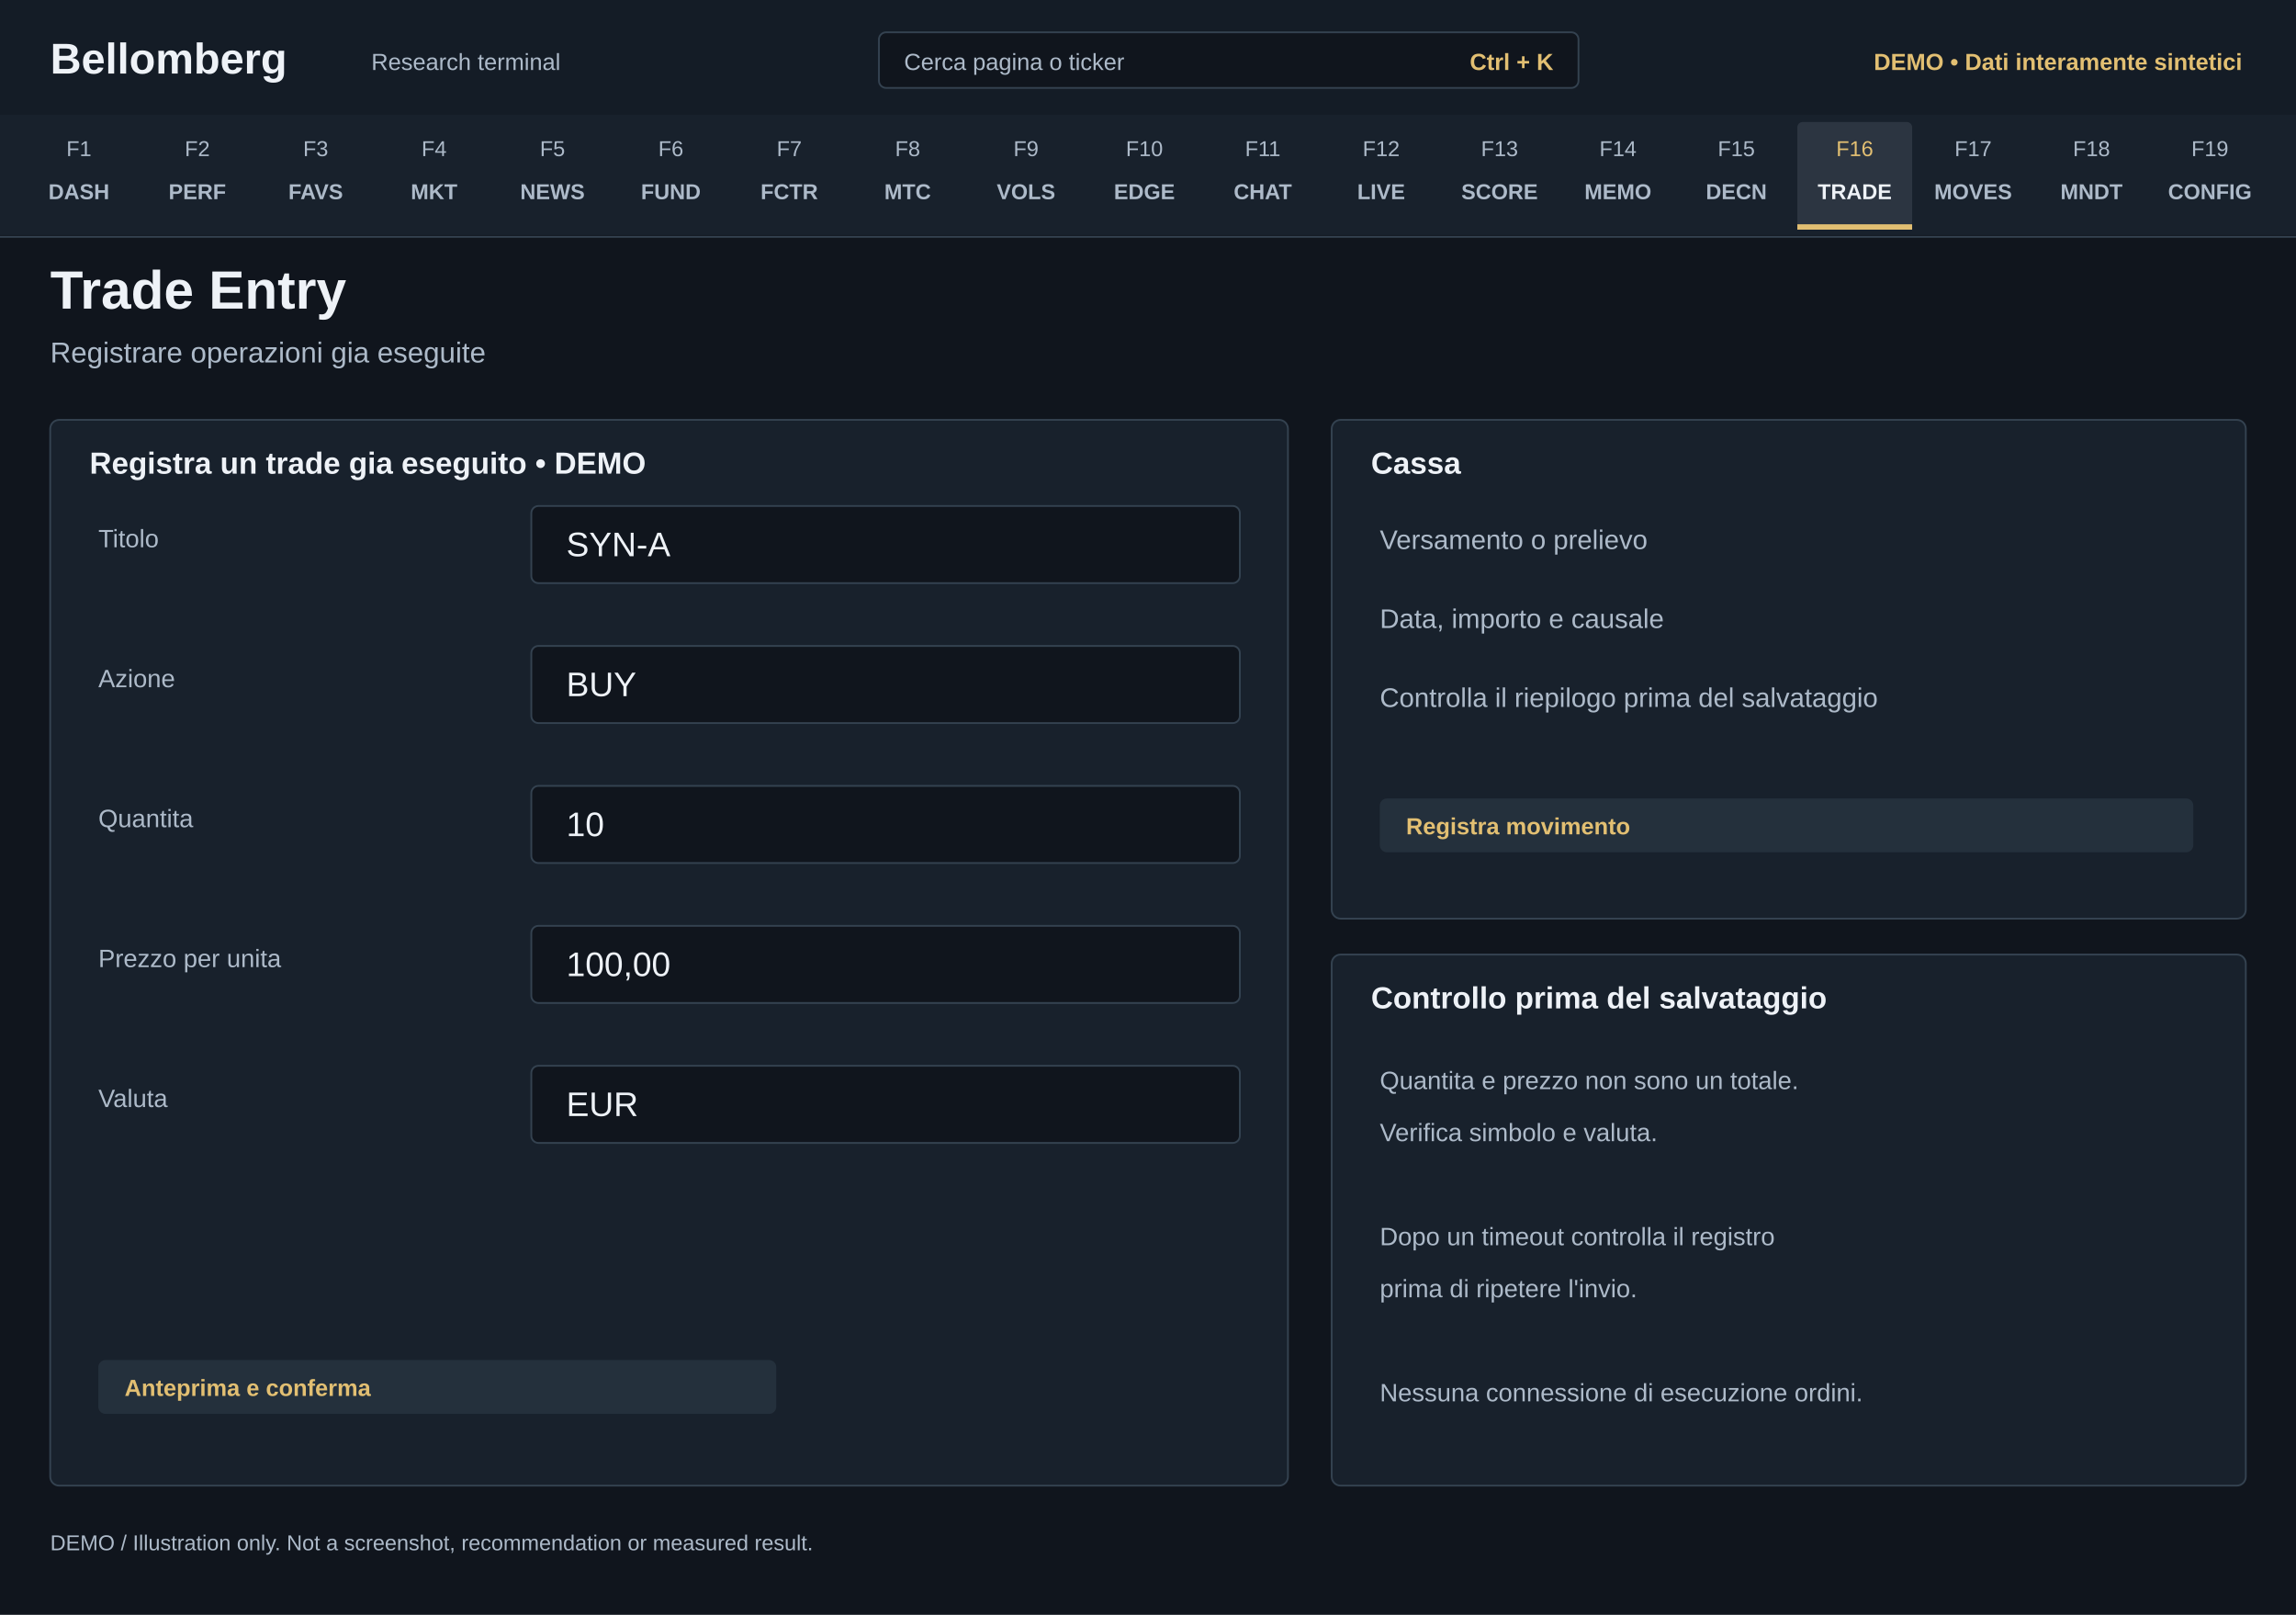
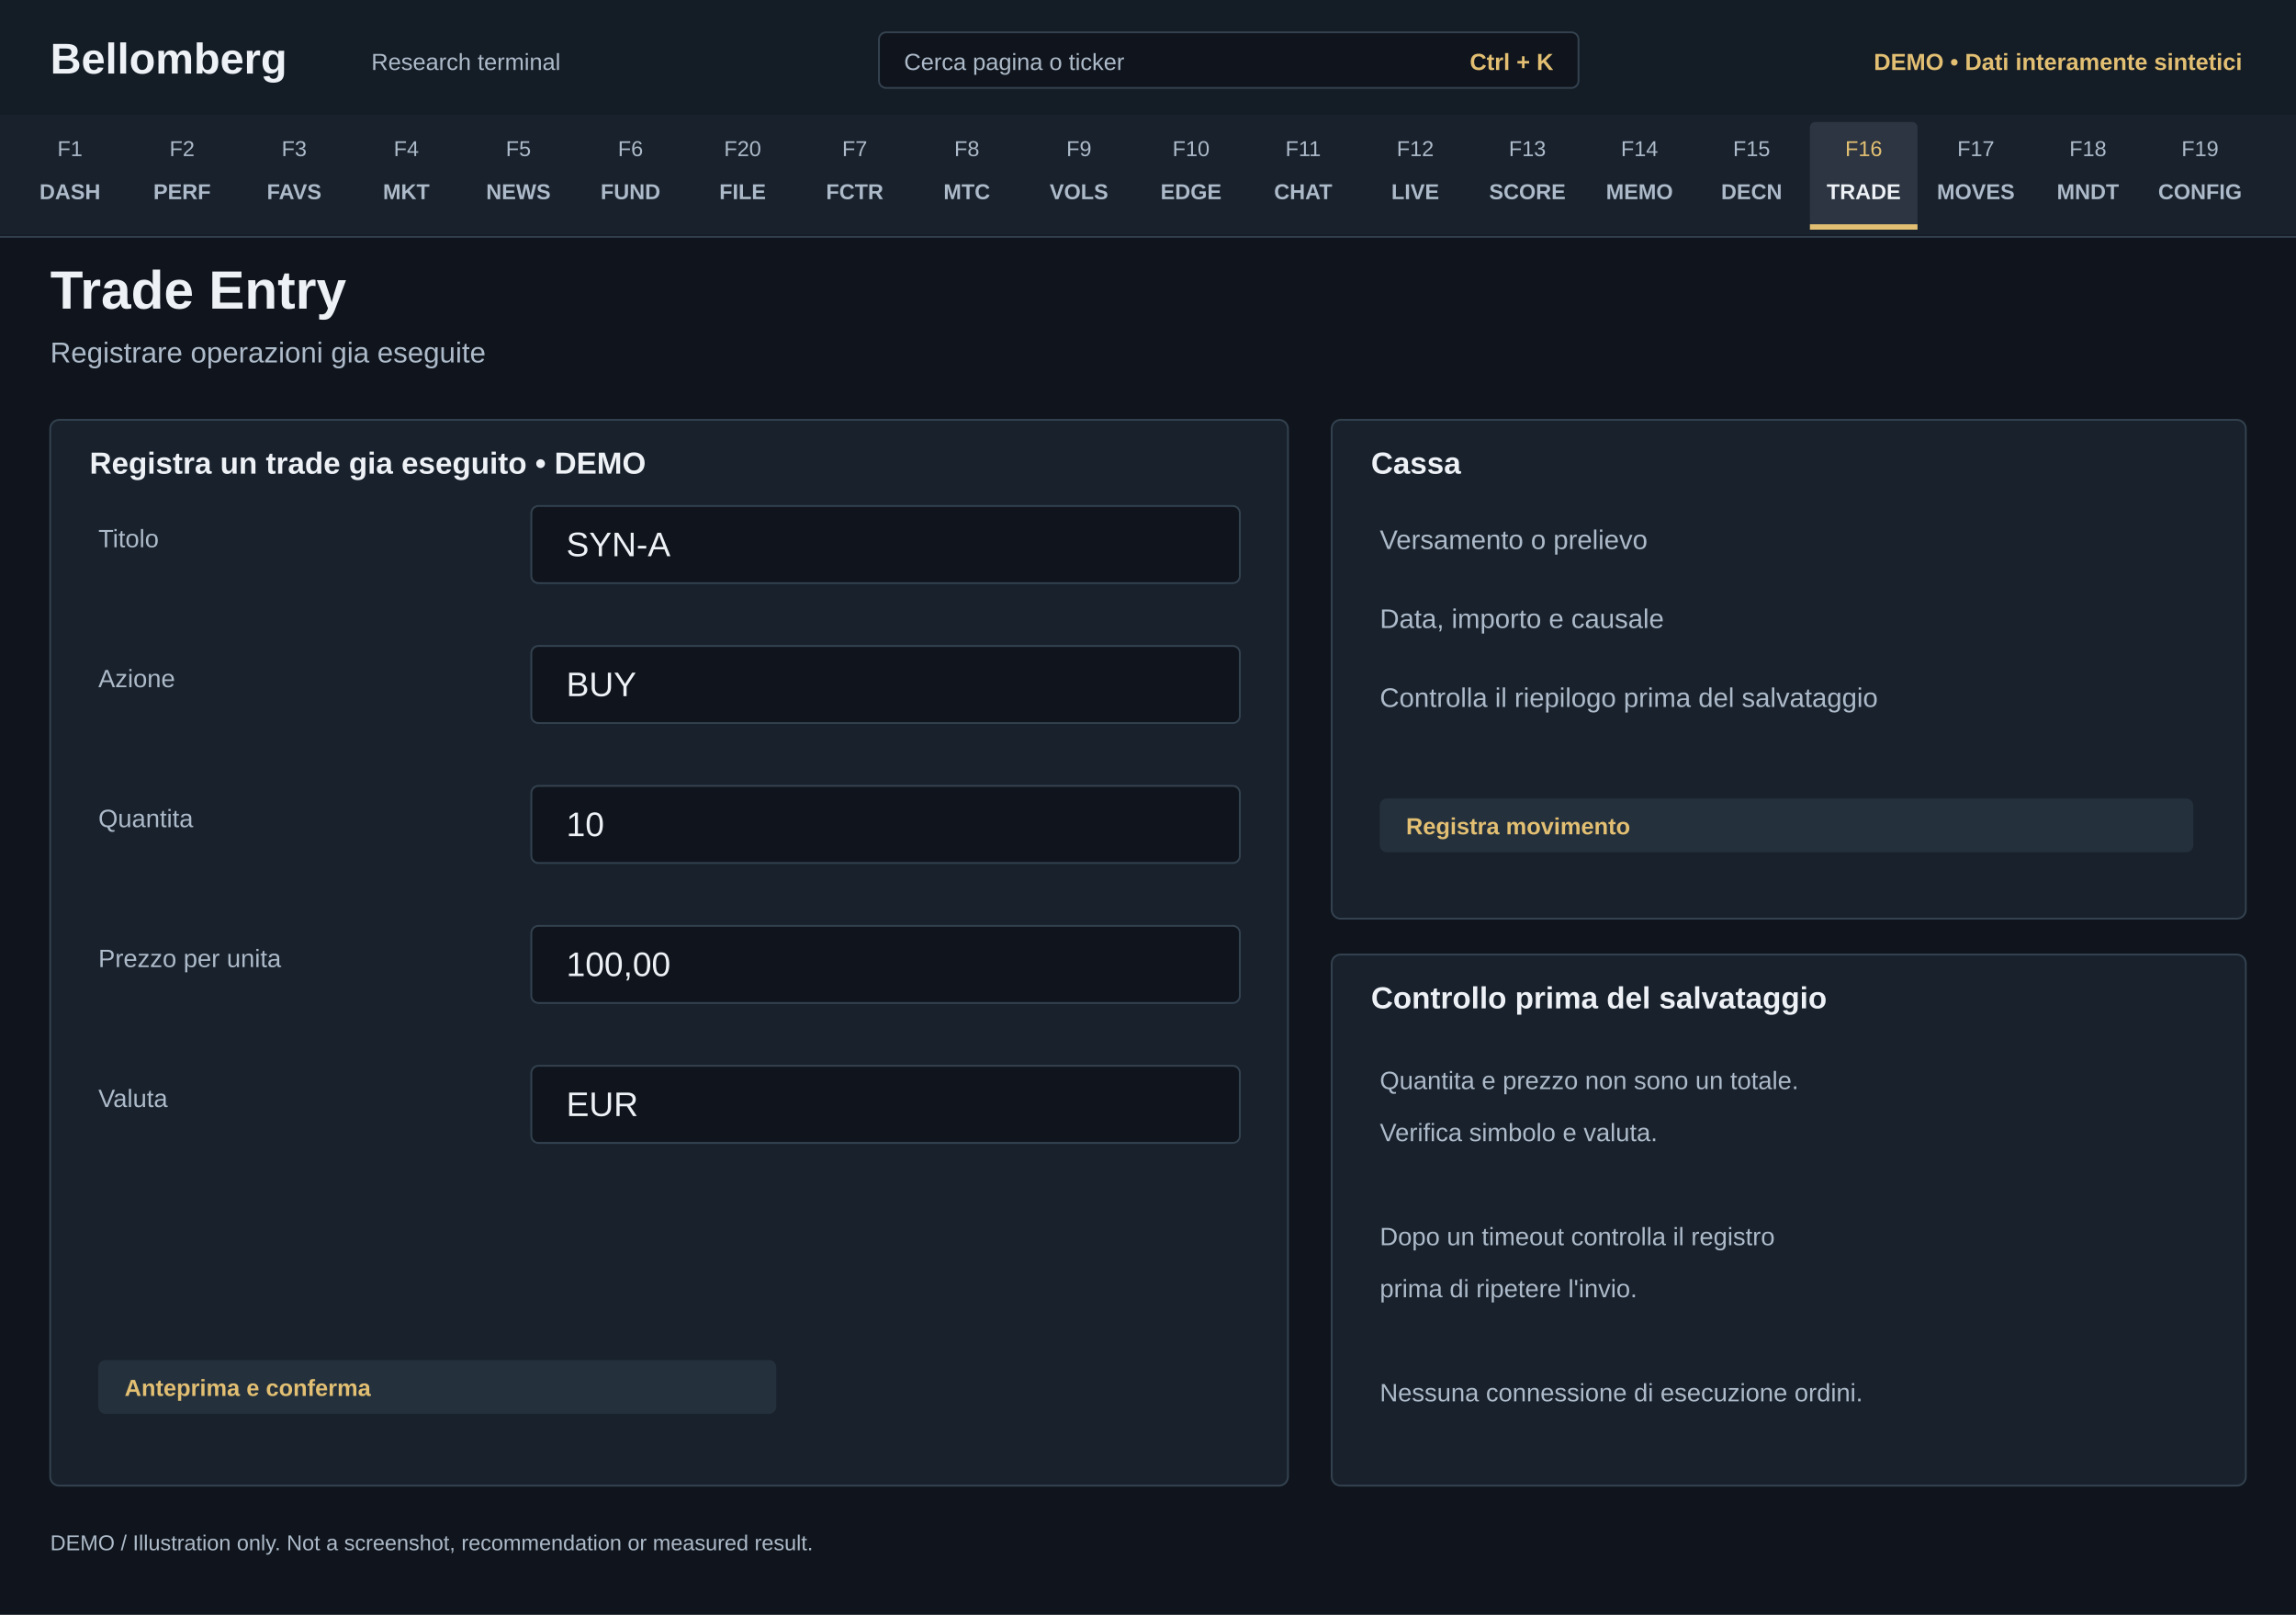
<svg xmlns="http://www.w3.org/2000/svg" width="1280" height="900" viewBox="0 0 1280 900" role="img" aria-labelledby="title desc">
  <style>text{font-family:Segoe UI,Arial,sans-serif} .mono{font-family:Consolas,monospace}</style>
  <rect x="0" y="0" width="1280" height="900" rx="0" fill="#10151d" />
  <rect x="0" y="0" width="1280" height="64" rx="0" fill="#141c26" />
  <text x="28" y="41" font-size="24" fill="#eef2f7" font-weight="650" text-anchor="start">Bellomberg</text>
  <text x="207" y="39" font-size="13" fill="#adbac9" font-weight="400" text-anchor="start">Research terminal</text>
  <rect x="490" y="18" width="390" height="31" rx="4" fill="#10151d" stroke="#344250" />
  <text x="504" y="39" font-size="13" fill="#adbac9" font-weight="400" text-anchor="start">Cerca pagina o ticker</text>
  <text x="866" y="39" font-size="13" fill="#e2bf72" font-weight="600" text-anchor="end">Ctrl + K</text>
  <text x="1250" y="39" font-size="13" fill="#e2bf72" font-weight="650" text-anchor="end">DEMO • Dati interamente sintetici</text>
  <rect x="0" y="64" width="1280" height="67" rx="0" fill="#18212c" />
-   <g id="navigation" aria-label="Navigation F1 to F19">
-     <text x="44" y="87" font-size="12" fill="#adbac9" font-weight="400" text-anchor="middle">F1</text>
-     <text x="44" y="111" font-size="12" fill="#adbac9" font-weight="600" text-anchor="middle">DASH</text>
-     <text x="110" y="87" font-size="12" fill="#adbac9" font-weight="400" text-anchor="middle">F2</text>
-     <text x="110" y="111" font-size="12" fill="#adbac9" font-weight="600" text-anchor="middle">PERF</text>
-     <text x="176" y="87" font-size="12" fill="#adbac9" font-weight="400" text-anchor="middle">F3</text>
-     <text x="176" y="111" font-size="12" fill="#adbac9" font-weight="600" text-anchor="middle">FAVS</text>
-     <text x="242" y="87" font-size="12" fill="#adbac9" font-weight="400" text-anchor="middle">F4</text>
-     <text x="242" y="111" font-size="12" fill="#adbac9" font-weight="600" text-anchor="middle">MKT</text>
-     <text x="308" y="87" font-size="12" fill="#adbac9" font-weight="400" text-anchor="middle">F5</text>
-     <text x="308" y="111" font-size="12" fill="#adbac9" font-weight="600" text-anchor="middle">NEWS</text>
-     <text x="374" y="87" font-size="12" fill="#adbac9" font-weight="400" text-anchor="middle">F6</text>
-     <text x="374" y="111" font-size="12" fill="#adbac9" font-weight="600" text-anchor="middle">FUND</text>
-     <text x="440" y="87" font-size="12" fill="#adbac9" font-weight="400" text-anchor="middle">F7</text>
-     <text x="440" y="111" font-size="12" fill="#adbac9" font-weight="600" text-anchor="middle">FCTR</text>
-     <text x="506" y="87" font-size="12" fill="#adbac9" font-weight="400" text-anchor="middle">F8</text>
-     <text x="506" y="111" font-size="12" fill="#adbac9" font-weight="600" text-anchor="middle">MTC</text>
-     <text x="572" y="87" font-size="12" fill="#adbac9" font-weight="400" text-anchor="middle">F9</text>
-     <text x="572" y="111" font-size="12" fill="#adbac9" font-weight="600" text-anchor="middle">VOLS</text>
-     <text x="638" y="87" font-size="12" fill="#adbac9" font-weight="400" text-anchor="middle">F10</text>
-     <text x="638" y="111" font-size="12" fill="#adbac9" font-weight="600" text-anchor="middle">EDGE</text>
-     <text x="704" y="87" font-size="12" fill="#adbac9" font-weight="400" text-anchor="middle">F11</text>
-     <text x="704" y="111" font-size="12" fill="#adbac9" font-weight="600" text-anchor="middle">CHAT</text>
-     <text x="770" y="87" font-size="12" fill="#adbac9" font-weight="400" text-anchor="middle">F12</text>
-     <text x="770" y="111" font-size="12" fill="#adbac9" font-weight="600" text-anchor="middle">LIVE</text>
-     <text x="836" y="87" font-size="12" fill="#adbac9" font-weight="400" text-anchor="middle">F13</text>
-     <text x="836" y="111" font-size="12" fill="#adbac9" font-weight="600" text-anchor="middle">SCORE</text>
-     <text x="902" y="87" font-size="12" fill="#adbac9" font-weight="400" text-anchor="middle">F14</text>
-     <text x="902" y="111" font-size="12" fill="#adbac9" font-weight="600" text-anchor="middle">MEMO</text>
-     <text x="968" y="87" font-size="12" fill="#adbac9" font-weight="400" text-anchor="middle">F15</text>
-     <text x="968" y="111" font-size="12" fill="#adbac9" font-weight="600" text-anchor="middle">DECN</text>
-     <rect x="1002" y="68" width="64" height="59" rx="3" fill="#2c3541" />
-     <rect x="1002" y="125" width="64" height="3" rx="0" fill="#e2bf72" />
-     <text x="1034" y="87" font-size="12" fill="#e2bf72" font-weight="400" text-anchor="middle">F16</text>
-     <text x="1034" y="111" font-size="12" fill="#eef2f7" font-weight="600" text-anchor="middle">TRADE</text>
-     <text x="1100" y="87" font-size="12" fill="#adbac9" font-weight="400" text-anchor="middle">F17</text>
-     <text x="1100" y="111" font-size="12" fill="#adbac9" font-weight="600" text-anchor="middle">MOVES</text>
-     <text x="1166" y="87" font-size="12" fill="#adbac9" font-weight="400" text-anchor="middle">F18</text>
-     <text x="1166" y="111" font-size="12" fill="#adbac9" font-weight="600" text-anchor="middle">MNDT</text>
-     <text x="1232" y="87" font-size="12" fill="#adbac9" font-weight="400" text-anchor="middle">F19</text>
-     <text x="1232" y="111" font-size="12" fill="#adbac9" font-weight="600" text-anchor="middle">CONFIG</text>
+   <g id="navigation" aria-label="Navigation F1 to F20">
+     <text x="39.0" y="87" font-size="12" fill="#adbac9" font-weight="400" text-anchor="middle">F1</text>
+     <text x="39.0" y="111" font-size="12" fill="#adbac9" font-weight="600" text-anchor="middle">DASH</text>
+     <text x="101.5" y="87" font-size="12" fill="#adbac9" font-weight="400" text-anchor="middle">F2</text>
+     <text x="101.5" y="111" font-size="12" fill="#adbac9" font-weight="600" text-anchor="middle">PERF</text>
+     <text x="164.0" y="87" font-size="12" fill="#adbac9" font-weight="400" text-anchor="middle">F3</text>
+     <text x="164.0" y="111" font-size="12" fill="#adbac9" font-weight="600" text-anchor="middle">FAVS</text>
+     <text x="226.5" y="87" font-size="12" fill="#adbac9" font-weight="400" text-anchor="middle">F4</text>
+     <text x="226.5" y="111" font-size="12" fill="#adbac9" font-weight="600" text-anchor="middle">MKT</text>
+     <text x="289.0" y="87" font-size="12" fill="#adbac9" font-weight="400" text-anchor="middle">F5</text>
+     <text x="289.0" y="111" font-size="12" fill="#adbac9" font-weight="600" text-anchor="middle">NEWS</text>
+     <text x="351.5" y="87" font-size="12" fill="#adbac9" font-weight="400" text-anchor="middle">F6</text>
+     <text x="351.5" y="111" font-size="12" fill="#adbac9" font-weight="600" text-anchor="middle">FUND</text>
+     <text x="414.0" y="87" font-size="12" fill="#adbac9" font-weight="400" text-anchor="middle">F20</text>
+     <text x="414.0" y="111" font-size="12" fill="#adbac9" font-weight="600" text-anchor="middle">FILE</text>
+     <text x="476.5" y="87" font-size="12" fill="#adbac9" font-weight="400" text-anchor="middle">F7</text>
+     <text x="476.5" y="111" font-size="12" fill="#adbac9" font-weight="600" text-anchor="middle">FCTR</text>
+     <text x="539.0" y="87" font-size="12" fill="#adbac9" font-weight="400" text-anchor="middle">F8</text>
+     <text x="539.0" y="111" font-size="12" fill="#adbac9" font-weight="600" text-anchor="middle">MTC</text>
+     <text x="601.5" y="87" font-size="12" fill="#adbac9" font-weight="400" text-anchor="middle">F9</text>
+     <text x="601.5" y="111" font-size="12" fill="#adbac9" font-weight="600" text-anchor="middle">VOLS</text>
+     <text x="664.0" y="87" font-size="12" fill="#adbac9" font-weight="400" text-anchor="middle">F10</text>
+     <text x="664.0" y="111" font-size="12" fill="#adbac9" font-weight="600" text-anchor="middle">EDGE</text>
+     <text x="726.5" y="87" font-size="12" fill="#adbac9" font-weight="400" text-anchor="middle">F11</text>
+     <text x="726.5" y="111" font-size="12" fill="#adbac9" font-weight="600" text-anchor="middle">CHAT</text>
+     <text x="789.0" y="87" font-size="12" fill="#adbac9" font-weight="400" text-anchor="middle">F12</text>
+     <text x="789.0" y="111" font-size="12" fill="#adbac9" font-weight="600" text-anchor="middle">LIVE</text>
+     <text x="851.5" y="87" font-size="12" fill="#adbac9" font-weight="400" text-anchor="middle">F13</text>
+     <text x="851.5" y="111" font-size="12" fill="#adbac9" font-weight="600" text-anchor="middle">SCORE</text>
+     <text x="914.0" y="87" font-size="12" fill="#adbac9" font-weight="400" text-anchor="middle">F14</text>
+     <text x="914.0" y="111" font-size="12" fill="#adbac9" font-weight="600" text-anchor="middle">MEMO</text>
+     <text x="976.5" y="87" font-size="12" fill="#adbac9" font-weight="400" text-anchor="middle">F15</text>
+     <text x="976.5" y="111" font-size="12" fill="#adbac9" font-weight="600" text-anchor="middle">DECN</text>
+     <rect x="1009.0" y="68" width="60" height="59" rx="3" fill="#2c3541" />
+     <rect x="1009.0" y="125" width="60" height="3" rx="0" fill="#e2bf72" />
+     <text x="1039.0" y="87" font-size="12" fill="#e2bf72" font-weight="400" text-anchor="middle">F16</text>
+     <text x="1039.0" y="111" font-size="12" fill="#eef2f7" font-weight="600" text-anchor="middle">TRADE</text>
+     <text x="1101.5" y="87" font-size="12" fill="#adbac9" font-weight="400" text-anchor="middle">F17</text>
+     <text x="1101.5" y="111" font-size="12" fill="#adbac9" font-weight="600" text-anchor="middle">MOVES</text>
+     <text x="1164.0" y="87" font-size="12" fill="#adbac9" font-weight="400" text-anchor="middle">F18</text>
+     <text x="1164.0" y="111" font-size="12" fill="#adbac9" font-weight="600" text-anchor="middle">MNDT</text>
+     <text x="1226.5" y="87" font-size="12" fill="#adbac9" font-weight="400" text-anchor="middle">F19</text>
+     <text x="1226.5" y="111" font-size="12" fill="#adbac9" font-weight="600" text-anchor="middle">CONFIG</text>
  </g>
  <line x1="0" y1="132" x2="1280" y2="132" stroke="#344250" stroke-width="1" />
  <text x="28.0" y="172" font-size="30" fill="#eef2f7" font-weight="650" text-anchor="start">Trade Entry</text>
  <text x="28.0" y="202" font-size="16" fill="#adbac9" font-weight="400" text-anchor="start">Registrare operazioni gia eseguite</text>
  <text x="28.0" y="864" font-size="12" fill="#adbac9" font-weight="400" text-anchor="start">DEMO  /  Illustration only. Not a screenshot, recommendation or measured result.</text>
  <rect x="28.0" y="234" width="690.024" height="594" rx="5" fill="#18212c" stroke="#344250" />
  <text x="49.944" y="264" font-size="17" fill="#eef2f7" font-weight="600" text-anchor="start">Registra un trade gia eseguito • DEMO</text>
  <text x="54.821" y="305" font-size="14" fill="#adbac9" font-weight="400" text-anchor="start">Titolo</text>
  <rect x="296.207" y="282" width="394.996" height="43" rx="4" fill="#10151d" stroke="#344250" />
  <text x="315.713" y="310" font-size="19" fill="#eef2f7" font-weight="400" text-anchor="start">SYN-A</text>
  <text x="54.821" y="383" font-size="14" fill="#adbac9" font-weight="400" text-anchor="start">Azione</text>
  <rect x="296.207" y="360" width="394.996" height="43" rx="4" fill="#10151d" stroke="#344250" />
  <text x="315.713" y="388" font-size="19" fill="#eef2f7" font-weight="400" text-anchor="start">BUY</text>
  <text x="54.821" y="461" font-size="14" fill="#adbac9" font-weight="400" text-anchor="start">Quantita</text>
  <rect x="296.207" y="438" width="394.996" height="43" rx="4" fill="#10151d" stroke="#344250" />
  <text x="315.713" y="466" font-size="19" fill="#eef2f7" font-weight="400" text-anchor="start">10</text>
  <text x="54.821" y="539" font-size="14" fill="#adbac9" font-weight="400" text-anchor="start">Prezzo per unita</text>
  <rect x="296.207" y="516" width="394.996" height="43" rx="4" fill="#10151d" stroke="#344250" />
  <text x="315.713" y="544" font-size="19" fill="#eef2f7" font-weight="400" text-anchor="start">100,00</text>
  <text x="54.821" y="617" font-size="14" fill="#adbac9" font-weight="400" text-anchor="start">Valuta</text>
  <rect x="296.207" y="594" width="394.996" height="43" rx="4" fill="#10151d" stroke="#344250" />
  <text x="315.713" y="622" font-size="19" fill="#eef2f7" font-weight="400" text-anchor="start">EUR</text>
  <rect x="54.821" y="758" width="377.928" height="30" rx="4" fill="#24303c" />
  <text x="69.45" y="778" font-size="13" fill="#e2bf72" font-weight="600" text-anchor="start">Anteprima e conferma</text>
  <rect x="742.406" y="234" width="509.594" height="278" rx="5" fill="#18212c" stroke="#344250" />
  <text x="764.351" y="264" font-size="17" fill="#eef2f7" font-weight="600" text-anchor="start">Cassa</text>
  <text x="769.227" y="306" font-size="15" fill="#adbac9" font-weight="400" text-anchor="start">Versamento o prelievo</text>
  <text x="769.227" y="350" font-size="15" fill="#adbac9" font-weight="400" text-anchor="start">Data, importo e causale</text>
  <text x="769.227" y="394" font-size="15" fill="#adbac9" font-weight="400" text-anchor="start">Controlla il riepilogo prima del salvataggio</text>
  <rect x="769.227" y="445" width="453.514" height="30" rx="4" fill="#24303c" />
  <text x="783.857" y="465" font-size="13" fill="#e2bf72" font-weight="600" text-anchor="start">Registra movimento</text>
  <rect x="742.406" y="532" width="509.594" height="296" rx="5" fill="#18212c" stroke="#344250" />
  <text x="764.351" y="562" font-size="17" fill="#eef2f7" font-weight="600" text-anchor="start">Controllo prima del salvataggio</text>
  <text x="769.227" y="607" font-size="14" fill="#adbac9" font-weight="400" text-anchor="start">Quantita e prezzo non sono un totale.</text>
  <text x="769.227" y="636" font-size="14" fill="#adbac9" font-weight="400" text-anchor="start">Verifica simbolo e valuta.</text>
  <text x="769.227" y="665" font-size="14" fill="#adbac9" font-weight="400" text-anchor="start" />
  <text x="769.227" y="694" font-size="14" fill="#adbac9" font-weight="400" text-anchor="start">Dopo un timeout controlla il registro</text>
  <text x="769.227" y="723" font-size="14" fill="#adbac9" font-weight="400" text-anchor="start">prima di ripetere l'invio.</text>
  <text x="769.227" y="752" font-size="14" fill="#adbac9" font-weight="400" text-anchor="start" />
  <text x="769.227" y="781" font-size="14" fill="#adbac9" font-weight="400" text-anchor="start">Nessuna connessione di esecuzione ordini.</text>
</svg>
